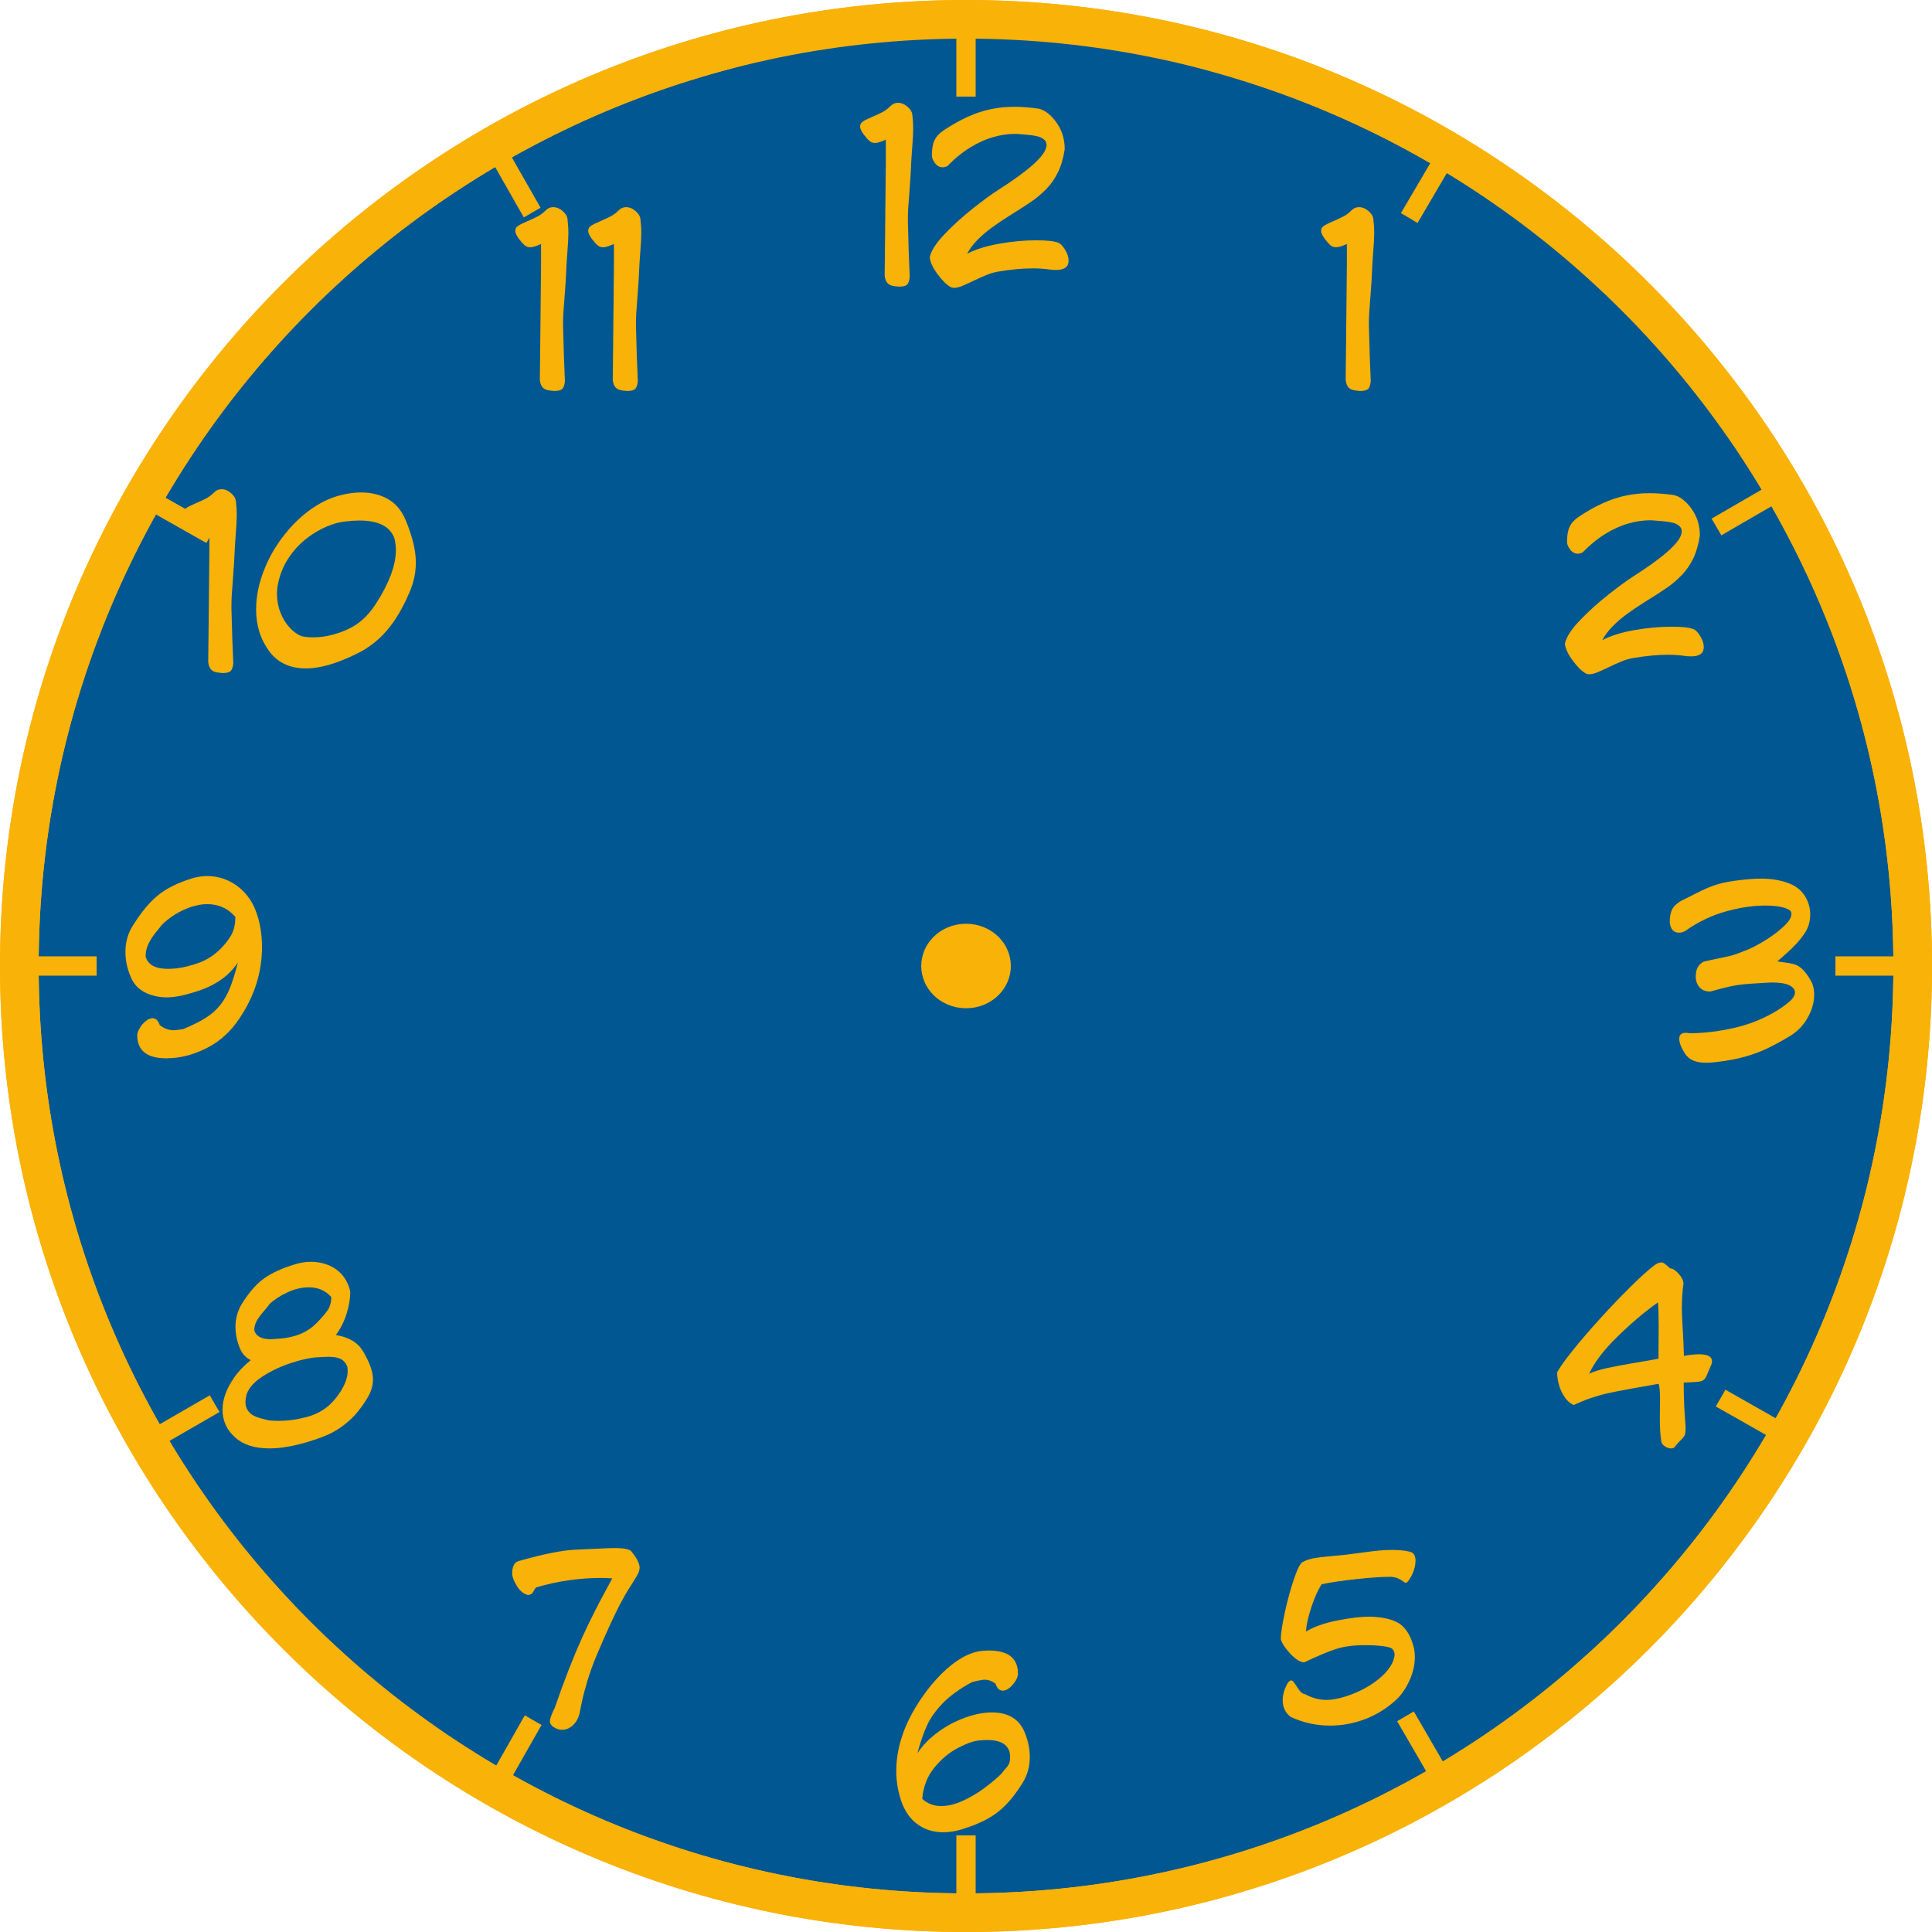
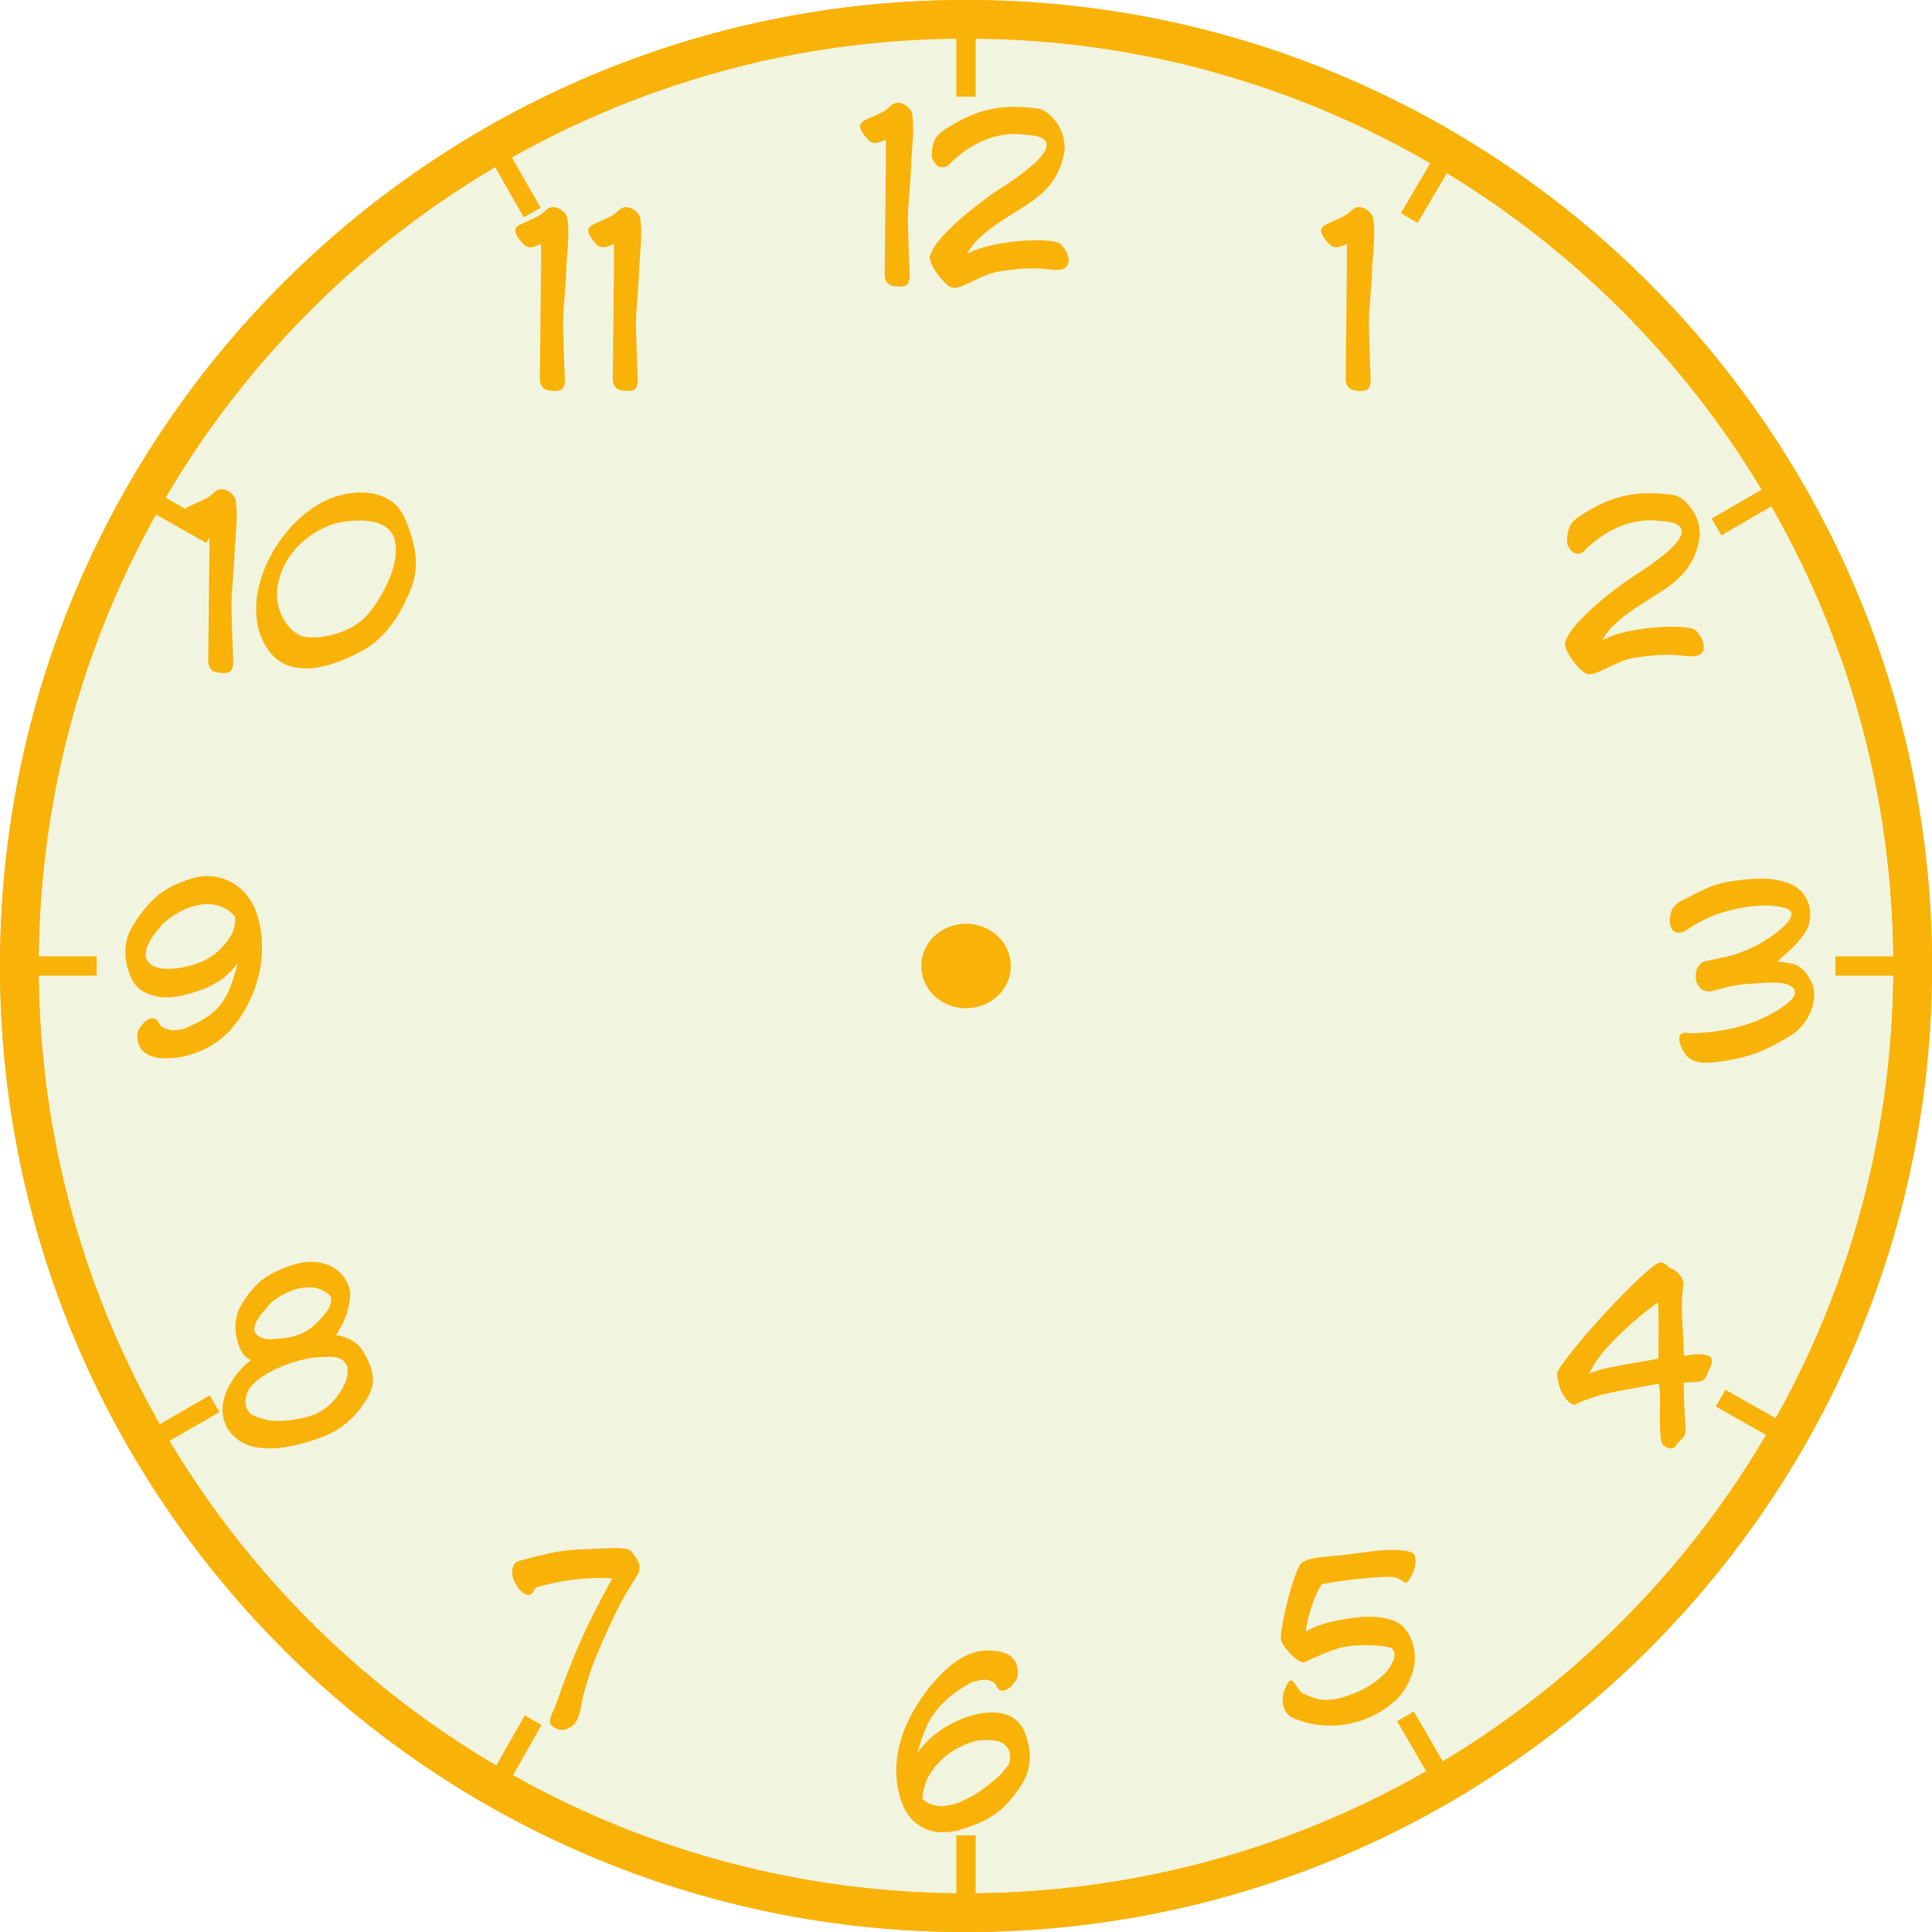
<svg xmlns="http://www.w3.org/2000/svg" id="svg1901" viewBox="0 0 100 100" version="1.0">
  <g id="layer2">
-     <path id="path2308" style="stroke-linejoin:round;stroke:#f9b208;stroke-linecap:round;stroke-width:1.905;fill:#005792" transform="matrix(1.0496 0 0 1.0496 -2.0927 -.93294)" d="m96.317 48.527c0 25.77-20.915 46.685-46.685 46.685s-46.685-20.915-46.685-46.685c-0-25.77 20.915-46.685 46.685-46.685 25.77-0 46.685 20.915 46.685 46.685z" />
-     <path id="path10448" style="fill:#005792" transform="matrix(1.2276 0 0 1.2633 -11.06 -17.096)" d="m86.399 50.648c0 19.663-16.423 35.621-36.658 35.621s-36.658-15.958-36.658-35.621c0-19.664 16.423-35.622 36.658-35.622s36.658 15.958 36.658 35.622z" />
+     <path id="path2308" style="stroke-linejoin:round;stroke:#f9b208;stroke-linecap:round;stroke-width:1.905;fill:#F1F4DF" transform="matrix(1.0496 0 0 1.0496 -2.0927 -.93294)" d="m96.317 48.527c0 25.77-20.915 46.685-46.685 46.685s-46.685-20.915-46.685-46.685c-0-25.77 20.915-46.685 46.685-46.685 25.77-0 46.685 20.915 46.685 46.685z" />
+     <path id="path10448" style="fill:#F1F4DF" transform="matrix(1.2276 0 0 1.2633 -11.06 -17.096)" d="m86.399 50.648c0 19.663-16.423 35.621-36.658 35.621s-36.658-15.958-36.658-35.621c0-19.664 16.423-35.622 36.658-35.622s36.658 15.958 36.658 35.622z" />
    <path id="path2242" style="stroke:#f9b208;stroke-width:1px;fill:none" d="m50.5 49.5l42.004-24.345" />
    <path id="path2246" style="stroke:#f9b208;stroke-width:1px;fill:none" d="m49.5 49.5l-42.37-23.979" />
    <path id="path2248" style="stroke:#f9b208;stroke-width:1px;fill:none" d="m49.5 50.5l-42.187 24.345" />
    <path id="path2250" style="stroke:#f9b208;stroke-width:1px;fill:none" d="m50.5 50.5l41.638 23.612" />
    <path id="path2252" style="stroke:#f9b208;stroke-width:1px;fill:none" d="m74.662 92.138l-24.162-41.638" />
    <path id="path2254" style="stroke:#f9b208;stroke-width:1px;fill:none" d="m25.521 92.687l23.979-42.187" />
    <path id="path2258" style="stroke:#f9b208;stroke-width:1px;fill:none" d="m0.454 50h99.153" />
    <path id="path2260" style="stroke:#f9b208;stroke-width:1px;fill:none" d="m50 0.393v99.164" />
-     <path id="path9472" style="fill:#005792" d="m5.156 46.156c-0.108 1.27-0.156 2.547-0.156 3.844 0 24.84 20.16 45 45 45s45-20.16 45-45c0-1.297-0.049-2.574-0.156-3.844-1.956 23.04-21.301 41.156-44.844 41.156s-42.888-18.116-44.844-41.156z" />
+     <path id="path9472" style="fill:#F1F4DF" d="m5.156 46.156c-0.108 1.27-0.156 2.547-0.156 3.844 0 24.84 20.16 45 45 45s45-20.16 45-45c0-1.297-0.049-2.574-0.156-3.844-1.956 23.04-21.301 41.156-44.844 41.156s-42.888-18.116-44.844-41.156z" />
    <path id="path2262" style="stroke:#f9b208;stroke-width:1px;fill:none" d="m74.845 8.046l-24.345 41.454" />
    <path id="path2264" style="stroke:#f9b208;stroke-width:1px;fill:none" d="m25.338 7.13l24.162 42.37" />
-     <path id="path2266" style="fill:#005792" transform="matrix(1.2276 0 0 1.2633 -11.06 -13.982)" d="m86.399 50.648c0 19.663-16.423 35.621-36.658 35.621s-36.658-15.958-36.658-35.621c0-19.664 16.423-35.622 36.658-35.622s36.658 15.958 36.658 35.622z" />
+     <path id="path2266" style="fill:#F1F4DF" transform="matrix(1.2276 0 0 1.2633 -11.06 -13.982)" d="m86.399 50.648c0 19.663-16.423 35.621-36.658 35.621s-36.658-15.958-36.658-35.621c0-19.664 16.423-35.622 36.658-35.622s36.658 15.958 36.658 35.622z" />
  </g>
  <g id="layer1">
    <path id="path2157" style="stroke-linejoin:round;stroke:#f9b208;stroke-linecap:round;stroke-width:1.905;fill:none" transform="matrix(1.0496 0 0 1.0496 -2.0927 -.93294)" d="m96.317 48.527c0 25.77-20.915 46.685-46.685 46.685s-46.685-20.915-46.685-46.685c-0-25.77 20.915-46.685 46.685-46.685 25.77-0 46.685 20.915 46.685 46.685z" />
    <path id="text2159" style="fill:#f9b208" d="m19.018 72.353c-0.295 0.494-0.619 0.896-0.972 1.206-0.352 0.309-0.729 0.55-1.129 0.723s-0.877 0.331-1.43 0.473c-0.558 0.143-1.074 0.214-1.547 0.214-0.769 0-1.361-0.191-1.775-0.574-0.432-0.383-0.647-0.859-0.647-1.43 0-0.531 0.199-1.083 0.597-1.655 0.203-0.301 0.491-0.604 0.865-0.911-0.256-0.121-0.444-0.325-0.563-0.612-0.152-0.369-0.229-0.738-0.229-1.105 0-0.451 0.117-0.859 0.349-1.224 0.361-0.575 0.737-1.002 1.127-1.284 0.389-0.281 0.922-0.525 1.598-0.732 0.285-0.088 0.564-0.132 0.838-0.132 0.324 0 0.628 0.059 0.912 0.177 0.284 0.119 0.524 0.293 0.718 0.525 0.194 0.231 0.328 0.513 0.4 0.845 0 0.359-0.064 0.741-0.192 1.145-0.128 0.405-0.312 0.771-0.552 1.099 0.672 0.109 1.139 0.39 1.403 0.841 0.344 0.57 0.516 1.055 0.516 1.453 0 0.322-0.096 0.642-0.287 0.958zm-1.872-5.218c-0.293-0.336-0.682-0.504-1.166-0.504-0.358 0-0.724 0.087-1.099 0.26s-0.689 0.378-0.941 0.616c-0.027 0.053-0.118 0.168-0.272 0.345-0.154 0.176-0.277 0.342-0.369 0.498-0.092 0.155-0.138 0.325-0.138 0.511 0.088 0.305 0.376 0.457 0.864 0.457 0.049 0 0.217-0.012 0.504-0.035 0.772-0.069 1.379-0.324 1.823-0.768 0.263-0.263 0.461-0.49 0.594-0.678 0.133-0.189 0.2-0.422 0.2-0.702zm0.826 3.586c-0.088-0.193-0.207-0.323-0.356-0.391-0.15-0.067-0.346-0.101-0.591-0.101-0.134 0-0.338 0.009-0.612 0.026-0.34 0.016-0.777 0.11-1.312 0.282-0.536 0.172-1.028 0.401-1.478 0.687-0.451 0.286-0.736 0.599-0.857 0.939-0.041 0.168-0.062 0.299-0.062 0.395 0 0.17 0.037 0.313 0.111 0.429 0.075 0.117 0.172 0.207 0.292 0.273 0.12 0.065 0.258 0.118 0.413 0.158s0.288 0.074 0.397 0.101c0.16 0.016 0.324 0.024 0.492 0.024 0.485 0 0.975-0.067 1.471-0.2s0.914-0.366 1.254-0.7c0.244-0.244 0.449-0.519 0.614-0.825 0.165-0.305 0.247-0.591 0.247-0.857 0-0.111-0.008-0.191-0.023-0.24z" />
    <path id="text2167" style="fill:#f9b208" d="m47.219 5.922c0.032 0.244 0.047 0.496 0.047 0.756 0 0.219-0.017 0.542-0.051 0.971-0.034 0.429-0.057 0.813-0.069 1.153-0.01 0.238-0.033 0.589-0.069 1.053-0.036 0.464-0.059 0.781-0.07 0.953s-0.016 0.394-0.016 0.669c0 0.039 0.002 0.102 0.006 0.188s0.006 0.151 0.006 0.196c0.015 0.748 0.043 1.568 0.084 2.461-0.017 0.201-0.063 0.337-0.136 0.409-0.073 0.071-0.212 0.106-0.417 0.106-0.082-0.007-0.166-0.017-0.251-0.027-0.085-0.011-0.161-0.033-0.228-0.066-0.068-0.034-0.124-0.087-0.17-0.161-0.046-0.075-0.078-0.181-0.095-0.32 0.005-0.566 0.013-1.282 0.023-2.149 0.01-0.866 0.023-2.122 0.038-3.769v-1.116c-0.252 0.113-0.436 0.17-0.554 0.17-0.111 0-0.207-0.033-0.288-0.1s-0.184-0.182-0.309-0.346c-0.121-0.168-0.182-0.304-0.182-0.407 0-0.102 0.044-0.184 0.132-0.247s0.245-0.143 0.47-0.239c0.226-0.096 0.411-0.182 0.557-0.258 0.145-0.076 0.284-0.181 0.414-0.314 0.114-0.111 0.242-0.167 0.384-0.167 0.174 0 0.337 0.066 0.489 0.196 0.153 0.131 0.238 0.266 0.255 0.404zm7.89 1.799c-0.066 0.453-0.181 0.848-0.343 1.184-0.162 0.336-0.365 0.628-0.608 0.876-0.243 0.248-0.496 0.463-0.76 0.644-0.264 0.182-0.653 0.433-1.169 0.753-0.334 0.209-0.64 0.416-0.918 0.621-0.279 0.205-0.524 0.418-0.736 0.638-0.212 0.219-0.385 0.452-0.52 0.698 0.432-0.226 0.983-0.399 1.653-0.518s1.315-0.179 1.936-0.179c0.539 0 0.911 0.04 1.116 0.12 0.116 0.037 0.236 0.156 0.362 0.356s0.189 0.393 0.189 0.579c0 0.32-0.216 0.48-0.647 0.48-0.145 0-0.257-0.008-0.337-0.023-0.28-0.039-0.572-0.059-0.876-0.059-0.528 0-1.123 0.056-1.787 0.167-0.2 0.035-0.396 0.092-0.591 0.17-0.194 0.078-0.423 0.181-0.687 0.308-0.263 0.127-0.468 0.219-0.613 0.277-0.146 0.057-0.275 0.086-0.389 0.086-0.076 0-0.14-0.017-0.193-0.05-0.199-0.111-0.421-0.332-0.667-0.663-0.245-0.331-0.378-0.622-0.399-0.872 0.068-0.336 0.33-0.741 0.785-1.214 0.455-0.474 0.952-0.922 1.492-1.345s0.949-0.722 1.226-0.898c1.545-0.982 2.385-1.718 2.52-2.206 0.016-0.066 0.023-0.114 0.023-0.143 0-0.121-0.045-0.219-0.137-0.293s-0.207-0.128-0.344-0.161c-0.138-0.033-0.284-0.056-0.437-0.069s-0.271-0.023-0.353-0.031c-0.16-0.016-0.284-0.024-0.372-0.024-0.352 0-0.721 0.054-1.109 0.163s-0.785 0.287-1.192 0.535c-0.408 0.248-0.805 0.571-1.191 0.97-0.092 0.041-0.172 0.061-0.241 0.061-0.16 0-0.293-0.072-0.401-0.215-0.107-0.144-0.161-0.276-0.161-0.397 0-0.332 0.046-0.595 0.139-0.789 0.093-0.194 0.255-0.368 0.485-0.52 0.436-0.289 0.854-0.523 1.254-0.702s0.797-0.308 1.189-0.388c0.393-0.08 0.794-0.12 1.204-0.12 0.374 0 0.793 0.032 1.26 0.097 0.324 0.078 0.63 0.315 0.916 0.712s0.429 0.858 0.429 1.386z" />
    <path id="text2171" style="fill:#f9b208" d="m29.372 11.322c0.031 0.245 0.047 0.497 0.047 0.756 0 0.219-0.017 0.543-0.052 0.971-0.034 0.429-0.057 0.813-0.068 1.153-0.01 0.239-0.033 0.59-0.069 1.054-0.036 0.463-0.06 0.781-0.071 0.952-0.01 0.171-0.016 0.394-0.016 0.669 0 0.039 0.002 0.102 0.006 0.188s0.006 0.151 0.006 0.196c0.016 0.748 0.044 1.568 0.085 2.461-0.018 0.201-0.063 0.337-0.136 0.409-0.074 0.071-0.213 0.106-0.418 0.106-0.082-0.007-0.165-0.017-0.25-0.027-0.085-0.011-0.161-0.033-0.229-0.066-0.067-0.034-0.124-0.087-0.17-0.161-0.046-0.075-0.077-0.181-0.095-0.32 0.006-0.566 0.014-1.282 0.024-2.149 0.009-0.866 0.022-2.122 0.038-3.769v-1.116c-0.252 0.113-0.437 0.17-0.554 0.17-0.111 0-0.208-0.033-0.289-0.1-0.081-0.066-0.184-0.181-0.309-0.345-0.121-0.168-0.181-0.304-0.181-0.408 0-0.101 0.044-0.184 0.131-0.247 0.088-0.064 0.245-0.143 0.471-0.239 0.225-0.096 0.411-0.182 0.556-0.258 0.146-0.076 0.284-0.18 0.415-0.313 0.113-0.112 0.241-0.167 0.384-0.167 0.173 0 0.337 0.065 0.489 0.196s0.237 0.266 0.255 0.404zm3.773 0c0.031 0.245 0.047 0.497 0.047 0.756 0 0.219-0.017 0.543-0.051 0.971-0.034 0.429-0.057 0.813-0.069 1.153-0.01 0.239-0.033 0.59-0.069 1.054-0.036 0.463-0.059 0.781-0.07 0.952s-0.016 0.394-0.016 0.669c0 0.039 0.002 0.102 0.006 0.188 0.003 0.086 0.005 0.151 0.005 0.196 0.016 0.748 0.044 1.568 0.085 2.461-0.017 0.201-0.063 0.337-0.136 0.409-0.073 0.071-0.212 0.106-0.417 0.106-0.082-0.007-0.166-0.017-0.251-0.027-0.085-0.011-0.161-0.033-0.228-0.066-0.068-0.034-0.124-0.087-0.17-0.161-0.046-0.075-0.078-0.181-0.095-0.32 0.005-0.566 0.013-1.282 0.023-2.149 0.01-0.866 0.022-2.122 0.038-3.769v-1.116c-0.252 0.113-0.436 0.17-0.554 0.17-0.111 0-0.207-0.033-0.288-0.1-0.081-0.066-0.184-0.181-0.309-0.345-0.121-0.168-0.182-0.304-0.182-0.408 0-0.101 0.044-0.184 0.132-0.247 0.088-0.064 0.244-0.143 0.47-0.239s0.411-0.182 0.557-0.258c0.145-0.076 0.283-0.18 0.414-0.313 0.114-0.112 0.241-0.167 0.384-0.167 0.174 0 0.337 0.065 0.489 0.196 0.153 0.131 0.238 0.266 0.255 0.404z" />
    <path id="text2175" style="fill:#f9b208" d="m12.207 25.922c0.031 0.245 0.047 0.497 0.047 0.756 0 0.219-0.017 0.543-0.051 0.971-0.034 0.429-0.057 0.813-0.069 1.153-0.01 0.239-0.033 0.59-0.069 1.054-0.036 0.463-0.06 0.781-0.07 0.952-0.011 0.171-0.016 0.394-0.016 0.669 0 0.039 0.002 0.102 0.005 0.188 0.004 0.086 0.006 0.151 0.006 0.196 0.016 0.748 0.044 1.568 0.085 2.461-0.017 0.201-0.063 0.337-0.136 0.409-0.073 0.071-0.212 0.106-0.417 0.106-0.082-0.007-0.166-0.017-0.251-0.027-0.085-0.011-0.161-0.033-0.228-0.066-0.068-0.034-0.124-0.087-0.17-0.161-0.046-0.075-0.078-0.181-0.096-0.32 0.006-0.566 0.014-1.282 0.024-2.149 0.01-0.866 0.022-2.122 0.038-3.769v-1.116c-0.252 0.113-0.437 0.17-0.554 0.17-0.111 0-0.207-0.033-0.288-0.1-0.081-0.066-0.184-0.181-0.309-0.345-0.121-0.168-0.182-0.304-0.182-0.408 0-0.101 0.044-0.184 0.132-0.247 0.088-0.064 0.245-0.143 0.47-0.239 0.226-0.096 0.411-0.182 0.557-0.258 0.145-0.076 0.283-0.18 0.414-0.313 0.113-0.112 0.241-0.167 0.384-0.167 0.174 0 0.337 0.065 0.489 0.196 0.153 0.131 0.238 0.266 0.255 0.404zm9.018 4.667c-0.244 0.582-0.503 1.077-0.777 1.483-0.273 0.406-0.56 0.743-0.861 1.011-0.301 0.267-0.616 0.489-0.946 0.665-0.33 0.175-0.717 0.347-1.16 0.515-0.61 0.223-1.162 0.334-1.656 0.334-0.806 0-1.43-0.288-1.872-0.864-0.465-0.619-0.697-1.351-0.697-2.194 0-0.823 0.212-1.671 0.636-2.546 0.256-0.526 0.582-1.025 0.98-1.499 0.397-0.473 0.836-0.873 1.315-1.2 0.48-0.326 0.97-0.549 1.472-0.67 0.356-0.09 0.699-0.135 1.032-0.135 0.519 0 0.98 0.113 1.384 0.338 0.403 0.226 0.71 0.59 0.921 1.091 0.352 0.85 0.528 1.582 0.528 2.195 0 0.504-0.1 0.996-0.299 1.476zm-0.783-2.628c-0.185-0.679-0.8-1.019-1.845-1.019-0.184 0-0.42 0.016-0.709 0.047-0.299 0.027-0.63 0.117-0.992 0.271-0.362 0.153-0.717 0.367-1.063 0.64-0.347 0.273-0.651 0.609-0.912 1.006-0.26 0.398-0.439 0.843-0.537 1.335-0.031 0.15-0.047 0.319-0.047 0.507 0 0.341 0.062 0.666 0.186 0.974 0.124 0.307 0.284 0.566 0.481 0.776 0.196 0.21 0.401 0.354 0.616 0.432 0.16 0.039 0.357 0.059 0.589 0.059 0.561 0 1.14-0.131 1.739-0.393 0.598-0.261 1.099-0.706 1.501-1.333 0.696-1.076 1.043-2.012 1.043-2.809 0-0.114-0.016-0.278-0.05-0.493z" />
    <path id="text2183" style="fill:#f9b208" d="m13.262 47.206c0.199 0.55 0.299 1.155 0.299 1.813 0 1.315-0.392 2.55-1.175 3.706-0.443 0.66-0.983 1.156-1.619 1.488-0.635 0.332-1.264 0.517-1.885 0.554-0.033 0-0.079 0.002-0.138 0.006s-0.101 0.006-0.126 0.006c-1.01 0-1.515-0.401-1.515-1.201 0.006-0.114 0.051-0.239 0.135-0.377 0.084-0.137 0.187-0.255 0.309-0.353 0.122-0.097 0.239-0.146 0.35-0.146 0.168 0 0.292 0.12 0.372 0.36 0.227 0.176 0.471 0.264 0.732 0.264 0.059 0 0.218-0.02 0.477-0.059 0.488-0.201 0.883-0.399 1.185-0.593s0.55-0.416 0.746-0.665c0.195-0.249 0.361-0.545 0.498-0.886 0.136-0.342 0.271-0.776 0.404-1.301-0.229 0.34-0.5 0.622-0.813 0.846-0.314 0.225-0.645 0.403-0.993 0.534-0.349 0.131-0.726 0.243-1.133 0.337-0.291 0.056-0.535 0.085-0.733 0.085-0.426 0-0.808-0.088-1.148-0.263-0.34-0.174-0.585-0.447-0.735-0.818-0.176-0.422-0.264-0.846-0.264-1.272 0-0.518 0.132-0.977 0.396-1.38 0.43-0.685 0.861-1.204 1.294-1.556 0.433-0.351 1.017-0.641 1.753-0.87 0.258-0.08 0.526-0.12 0.806-0.12 0.361 0 0.711 0.076 1.05 0.229 0.339 0.152 0.636 0.369 0.89 0.652 0.255 0.282 0.448 0.609 0.579 0.98zm-1.081 0.252c-0.381-0.44-0.865-0.66-1.453-0.66-0.276 0-0.561 0.051-0.856 0.151-0.295 0.101-0.57 0.232-0.825 0.393s-0.482 0.34-0.681 0.537c-0.018 0.032-0.11 0.149-0.277 0.352s-0.301 0.407-0.401 0.612-0.151 0.428-0.151 0.668c0.117 0.424 0.501 0.636 1.151 0.636 0.113 0 0.258-0.008 0.434-0.023 0.363-0.041 0.753-0.138 1.171-0.289 0.417-0.151 0.79-0.392 1.12-0.722 0.247-0.246 0.436-0.492 0.569-0.737s0.199-0.551 0.199-0.918z" />
    <path id="text2187" style="fill:#f9b208" d="m53.038 89.667c0.176 0.427 0.264 0.851 0.264 1.271 0 0.514-0.132 0.974-0.396 1.38-0.281 0.449-0.564 0.819-0.849 1.109s-0.606 0.532-0.963 0.726c-0.356 0.195-0.788 0.371-1.296 0.529-0.322 0.104-0.65 0.155-0.984 0.155-0.5 0-0.939-0.135-1.316-0.407-0.377-0.271-0.658-0.668-0.844-1.189-0.175-0.516-0.263-1.039-0.263-1.571 0-1.228 0.42-2.464 1.259-3.709 0.329-0.486 0.676-0.914 1.042-1.284s0.739-0.664 1.119-0.881c0.38-0.216 0.748-0.335 1.103-0.354 0.035 0 0.081-0.002 0.138-0.006 0.056-0.004 0.098-0.006 0.126-0.006 1.008 0 1.512 0.401 1.512 1.201-0.006 0.174-0.097 0.364-0.273 0.569s-0.349 0.307-0.518 0.307c-0.168 0-0.292-0.12-0.373-0.36-0.177-0.137-0.366-0.205-0.565-0.205-0.092 0-0.214 0.018-0.366 0.056-0.153 0.037-0.246 0.058-0.281 0.064-0.645 0.352-1.152 0.718-1.521 1.1s-0.642 0.768-0.817 1.159c-0.176 0.39-0.34 0.866-0.493 1.427 0.233-0.348 0.519-0.66 0.859-0.935s0.7-0.504 1.081-0.686c0.381-0.181 0.754-0.314 1.119-0.398 0.281-0.062 0.545-0.094 0.791-0.094 0.856 0 1.424 0.344 1.705 1.032zm-0.779 1.031c-0.117-0.424-0.501-0.636-1.152-0.636-0.113 0-0.257 0.008-0.433 0.023-0.291 0.03-0.66 0.162-1.108 0.397-0.447 0.236-0.851 0.576-1.212 1.021-0.362 0.446-0.568 0.981-0.619 1.606 0.268 0.248 0.595 0.372 0.982 0.372 0.346 0 0.714-0.088 1.104-0.265 0.391-0.177 0.762-0.395 1.112-0.653 0.351-0.259 0.656-0.517 0.916-0.772 0.031-0.053 0.09-0.126 0.177-0.22s0.151-0.181 0.193-0.262 0.063-0.193 0.063-0.336c0-0.111-0.008-0.203-0.023-0.275z" />
    <path id="text2191" style="fill:#f9b208" d="m93.721 50.748c0.121 0.197 0.181 0.449 0.181 0.755-0.005 0.399-0.122 0.797-0.35 1.196-0.227 0.398-0.542 0.716-0.945 0.952-0.449 0.266-0.844 0.479-1.186 0.64s-0.72 0.298-1.134 0.412c-0.414 0.113-0.888 0.202-1.424 0.266-0.209 0.026-0.397 0.038-0.565 0.038-0.524 0-0.884-0.156-1.081-0.468-0.199-0.309-0.299-0.565-0.299-0.768 0-0.209 0.112-0.313 0.337-0.313 0.033 0 0.097 0.007 0.19 0.023 0.58 0 1.193-0.059 1.837-0.177 0.645-0.118 1.225-0.287 1.741-0.506 0.669-0.287 1.217-0.619 1.643-0.996 0.16-0.148 0.24-0.292 0.24-0.43 0-0.155-0.098-0.28-0.296-0.375-0.197-0.096-0.495-0.144-0.893-0.144-0.024 0-0.068 0.002-0.132 0.006s-0.116 0.006-0.155 0.006c-0.604 0.037-1.004 0.065-1.201 0.083-0.198 0.019-0.421 0.055-0.671 0.109-0.25 0.053-0.594 0.142-1.032 0.265-0.25 0-0.438-0.076-0.565-0.227-0.127-0.152-0.19-0.336-0.19-0.552 0-0.372 0.135-0.627 0.407-0.768 0.263-0.063 0.557-0.127 0.88-0.192s0.544-0.116 0.662-0.152 0.356-0.126 0.714-0.268c0.269-0.108 0.588-0.276 0.955-0.504 0.367-0.229 0.681-0.467 0.943-0.714s0.393-0.457 0.393-0.631c0-0.062-0.016-0.114-0.047-0.155-0.059-0.08-0.206-0.148-0.443-0.204-0.236-0.056-0.524-0.083-0.864-0.083-0.64 0-1.326 0.103-2.058 0.309-0.731 0.206-1.417 0.534-2.058 0.986-0.106 0.072-0.222 0.108-0.349 0.108-0.279 0-0.439-0.176-0.48-0.527 0-0.375 0.071-0.647 0.214-0.816 0.142-0.169 0.347-0.309 0.615-0.421 0.029-0.013 0.213-0.107 0.552-0.281s0.648-0.309 0.927-0.406c0.28-0.096 0.61-0.172 0.991-0.227 0.578-0.08 1.047-0.12 1.406-0.12 0.607 0 1.131 0.097 1.57 0.29 0.313 0.135 0.557 0.346 0.733 0.633 0.175 0.287 0.263 0.6 0.263 0.937 0 0.362-0.099 0.69-0.298 0.985-0.143 0.205-0.288 0.386-0.436 0.543-0.147 0.158-0.305 0.311-0.473 0.46-0.168 0.15-0.333 0.296-0.495 0.438 0.188 0.026 0.37 0.051 0.548 0.078 0.178 0.026 0.325 0.064 0.441 0.114s0.234 0.136 0.354 0.258c0.121 0.122 0.248 0.3 0.383 0.535z" />
    <path id="text2195" style="fill:#f9b208" d="m71.082 11.322c0.031 0.245 0.047 0.497 0.047 0.756 0 0.219-0.017 0.543-0.052 0.971-0.034 0.429-0.057 0.813-0.069 1.153-0.009 0.239-0.032 0.59-0.068 1.054-0.036 0.463-0.06 0.781-0.071 0.952-0.01 0.171-0.016 0.394-0.016 0.669 0 0.039 0.002 0.102 0.006 0.188s0.006 0.151 0.006 0.196c0.016 0.748 0.044 1.568 0.085 2.461-0.018 0.201-0.063 0.337-0.136 0.409-0.074 0.071-0.213 0.106-0.418 0.106-0.082-0.007-0.165-0.017-0.25-0.027-0.085-0.011-0.161-0.033-0.229-0.066-0.067-0.034-0.124-0.087-0.17-0.161-0.046-0.075-0.077-0.181-0.095-0.32 0.006-0.566 0.014-1.282 0.023-2.149 0.01-0.866 0.023-2.122 0.039-3.769v-1.116c-0.252 0.113-0.437 0.17-0.554 0.17-0.111 0-0.208-0.033-0.289-0.1-0.081-0.066-0.184-0.181-0.309-0.345-0.121-0.168-0.181-0.304-0.181-0.408 0-0.101 0.044-0.184 0.131-0.247 0.088-0.064 0.245-0.143 0.471-0.239 0.225-0.096 0.411-0.182 0.556-0.258 0.146-0.076 0.284-0.18 0.415-0.313 0.113-0.112 0.241-0.167 0.384-0.167 0.173 0 0.337 0.065 0.489 0.196s0.237 0.266 0.255 0.404z" />
    <path id="text2199" style="fill:#f9b208" d="m73.147 85.154c0.056 0.188 0.085 0.392 0.085 0.613 0 0.404-0.093 0.81-0.279 1.218-0.185 0.408-0.413 0.739-0.682 0.991-0.481 0.443-1.017 0.777-1.607 1.003-0.591 0.226-1.196 0.338-1.815 0.338-0.723 0-1.407-0.151-2.051-0.454-0.272-0.217-0.407-0.501-0.407-0.852 0-0.262 0.072-0.534 0.216-0.818 0.077-0.142 0.148-0.214 0.214-0.214 0.049 0 0.097 0.03 0.142 0.088 0.046 0.059 0.104 0.144 0.175 0.255 0.07 0.112 0.136 0.198 0.198 0.259 0.061 0.062 0.13 0.097 0.206 0.104 0.365 0.202 0.737 0.302 1.116 0.302 0.375 0 0.831-0.104 1.368-0.313 0.575-0.227 1.065-0.522 1.473-0.886 0.407-0.365 0.636-0.737 0.687-1.118-0.006-0.207-0.087-0.337-0.242-0.39s-0.422-0.091-0.801-0.114c-0.121-0.008-0.293-0.012-0.516-0.012-0.566 0-1.05 0.064-1.45 0.191-0.401 0.127-0.957 0.359-1.67 0.697-0.199 0-0.436-0.146-0.711-0.437-0.274-0.291-0.441-0.545-0.502-0.764 0-0.276 0.067-0.724 0.201-1.345 0.133-0.621 0.29-1.198 0.468-1.73 0.179-0.532 0.328-0.834 0.447-0.907 0.158-0.09 0.343-0.155 0.554-0.197s0.513-0.081 0.907-0.115c0.393-0.034 0.647-0.058 0.76-0.071 0.156-0.018 0.427-0.053 0.811-0.106 0.385-0.053 0.692-0.09 0.92-0.113 0.229-0.022 0.459-0.033 0.692-0.033 0.349 0 0.657 0.031 0.923 0.093 0.193 0.045 0.29 0.198 0.29 0.457 0 0.295-0.092 0.599-0.276 0.911-0.095 0.161-0.172 0.241-0.228 0.241-0.026 0-0.075-0.028-0.15-0.082-0.074-0.055-0.159-0.104-0.255-0.147-0.095-0.043-0.216-0.07-0.363-0.082-0.455 0-1.044 0.039-1.766 0.117-0.723 0.078-1.33 0.167-1.823 0.267-0.14 0.225-0.271 0.493-0.392 0.806-0.121 0.312-0.22 0.623-0.298 0.933-0.077 0.309-0.115 0.545-0.115 0.707 0.416-0.248 0.957-0.438 1.623-0.57 0.666-0.131 1.221-0.197 1.667-0.197 0.666 0.017 1.168 0.13 1.506 0.337 0.337 0.207 0.587 0.587 0.75 1.139z" />
    <path id="text2203" style="fill:#f9b208" d="m32.652 80.27c0.303 0.362 0.454 0.65 0.454 0.865 0 0.097-0.023 0.196-0.07 0.296-0.047 0.099-0.133 0.246-0.258 0.441-0.125 0.194-0.219 0.344-0.284 0.449-0.262 0.436-0.534 0.955-0.816 1.559-0.282 0.603-0.541 1.188-0.778 1.755-0.201 0.476-0.366 0.932-0.496 1.366-0.13 0.435-0.224 0.793-0.283 1.076-0.059 0.282-0.1 0.483-0.123 0.605-0.068 0.269-0.187 0.479-0.356 0.628s-0.35 0.224-0.543 0.224c-0.079 0-0.155-0.012-0.229-0.035-0.271-0.102-0.407-0.238-0.407-0.41 0-0.127 0.084-0.359 0.252-0.695 0.24-0.695 0.477-1.344 0.712-1.946 0.234-0.603 0.46-1.144 0.676-1.625 0.217-0.48 0.449-0.963 0.696-1.449 0.247-0.485 0.545-1.044 0.892-1.677-0.222-0.015-0.411-0.023-0.565-0.023-1.131 0-2.246 0.16-3.346 0.48-0.041 0.012-0.081 0.056-0.121 0.134-0.04 0.077-0.079 0.137-0.116 0.181s-0.107 0.075-0.208 0.092c-0.223-0.054-0.413-0.205-0.57-0.452s-0.243-0.465-0.256-0.652c0-0.379 0.115-0.599 0.345-0.659 1.278-0.365 2.27-0.562 2.977-0.589 0.244-0.01 0.59-0.026 1.039-0.048 0.448-0.023 0.762-0.034 0.941-0.034 0.434 0 0.714 0.048 0.841 0.143z" />
    <path id="text2207" style="fill:#f9b208" d="m87.984 27.721c-0.066 0.453-0.18 0.848-0.342 1.184s-0.365 0.628-0.608 0.876-0.497 0.463-0.76 0.644c-0.264 0.182-0.654 0.433-1.169 0.753-0.334 0.209-0.641 0.416-0.919 0.621s-0.523 0.418-0.735 0.638c-0.212 0.219-0.385 0.452-0.52 0.698 0.431-0.226 0.982-0.399 1.652-0.518s1.316-0.179 1.937-0.179c0.539 0 0.911 0.04 1.116 0.12 0.115 0.037 0.236 0.156 0.362 0.356s0.189 0.393 0.189 0.579c0 0.32-0.216 0.48-0.648 0.48-0.144 0-0.257-0.008-0.337-0.023-0.279-0.039-0.571-0.059-0.876-0.059-0.527 0-1.123 0.056-1.787 0.167-0.199 0.035-0.396 0.092-0.59 0.17-0.195 0.078-0.424 0.181-0.687 0.308-0.264 0.127-0.468 0.219-0.614 0.277-0.145 0.057-0.275 0.086-0.388 0.086-0.076 0-0.141-0.017-0.193-0.05-0.2-0.111-0.422-0.332-0.667-0.663s-0.378-0.622-0.4-0.872c0.068-0.336 0.33-0.741 0.785-1.214 0.455-0.474 0.953-0.922 1.493-1.345s0.949-0.722 1.226-0.898c1.545-0.982 2.385-1.718 2.52-2.206 0.015-0.066 0.023-0.114 0.023-0.144 0-0.121-0.046-0.218-0.138-0.293-0.092-0.074-0.206-0.128-0.344-0.161s-0.283-0.056-0.436-0.069c-0.154-0.012-0.271-0.023-0.354-0.03-0.16-0.016-0.284-0.024-0.372-0.024-0.351 0-0.721 0.054-1.108 0.163-0.388 0.108-0.786 0.286-1.193 0.534-0.407 0.249-0.804 0.572-1.191 0.97-0.092 0.041-0.172 0.062-0.24 0.062-0.16 0-0.294-0.072-0.401-0.216-0.108-0.143-0.161-0.275-0.161-0.397 0-0.332 0.046-0.595 0.139-0.789 0.092-0.194 0.254-0.368 0.485-0.52 0.435-0.289 0.853-0.523 1.253-0.702 0.401-0.179 0.797-0.308 1.19-0.388 0.392-0.08 0.794-0.12 1.204-0.12 0.373 0 0.793 0.032 1.26 0.097 0.324 0.078 0.629 0.315 0.915 0.711 0.286 0.397 0.429 0.859 0.429 1.386z" />
    <path id="text2211" style="fill:#f9b208" d="m88.54 70.721c-0.094 0.223-0.163 0.385-0.208 0.488s-0.099 0.177-0.163 0.224c-0.063 0.047-0.162 0.077-0.296 0.089-0.133 0.013-0.375 0.026-0.725 0.04 0 0.695 0.029 1.396 0.085 2.101 0.008 0.08 0.012 0.179 0.012 0.298 0 0.161-0.019 0.276-0.056 0.346s-0.111 0.158-0.221 0.264c-0.11 0.105-0.203 0.211-0.277 0.316-0.043 0.055-0.11 0.082-0.202 0.082-0.113 0-0.226-0.04-0.337-0.121s-0.167-0.169-0.167-0.263c-0.049-0.314-0.073-0.709-0.073-1.186 0-0.121 0.002-0.291 0.006-0.51s0.006-0.373 0.006-0.463c0-0.373-0.024-0.64-0.071-0.802-0.58 0.103-1.1 0.196-1.56 0.279s-0.828 0.156-1.104 0.219c-0.277 0.062-0.559 0.143-0.847 0.241-0.288 0.099-0.586 0.22-0.895 0.362-0.18-0.086-0.334-0.223-0.463-0.411-0.129-0.189-0.225-0.397-0.29-0.626-0.064-0.228-0.097-0.446-0.097-0.653 0.127-0.246 0.395-0.623 0.802-1.13s0.874-1.05 1.402-1.632c0.527-0.581 1.049-1.128 1.567-1.642 0.518-0.513 0.929-0.885 1.233-1.116 0.147-0.113 0.271-0.17 0.372-0.17 0.071 0 0.133 0.021 0.188 0.062s0.147 0.121 0.278 0.24c0.133 0.006 0.28 0.097 0.44 0.272 0.16 0.176 0.246 0.349 0.258 0.519-0.057 0.398-0.085 0.818-0.085 1.26 0 0.222 0.011 0.525 0.035 0.908 0.023 0.383 0.04 0.685 0.05 0.905 0.003 0.076 0.007 0.19 0.011 0.34 0.004 0.151 0.008 0.261 0.012 0.331 0.291-0.056 0.551-0.085 0.779-0.085 0.449 0 0.674 0.12 0.674 0.361 0 0.084-0.024 0.171-0.073 0.263zm-2.698-0.395c0-0.196 0.002-0.473 0.005-0.832 0.004-0.36 0.006-0.622 0.006-0.788 0-0.592-0.012-1.024-0.038-1.295-0.681 0.482-1.379 1.072-2.092 1.769-0.712 0.697-1.203 1.339-1.47 1.925 0.213-0.105 0.514-0.202 0.905-0.289 0.391-0.086 0.881-0.179 1.472-0.278s0.995-0.169 1.212-0.212z" />
    <path id="path2233" style="stroke-linejoin:round;stroke:#f9b208;stroke-linecap:round;stroke-width:1.484;fill:#f9b208" transform="matrix(1.1029 0 0 .9264 -5.3571 3.38)" d="m51.554 50.324c0 0.894-0.609 1.619-1.36 1.619-0.75 0-1.36-0.725-1.36-1.619s0.61-1.619 1.36-1.619c0.751 0 1.36 0.725 1.36 1.619z" />
  </g>
</svg>
